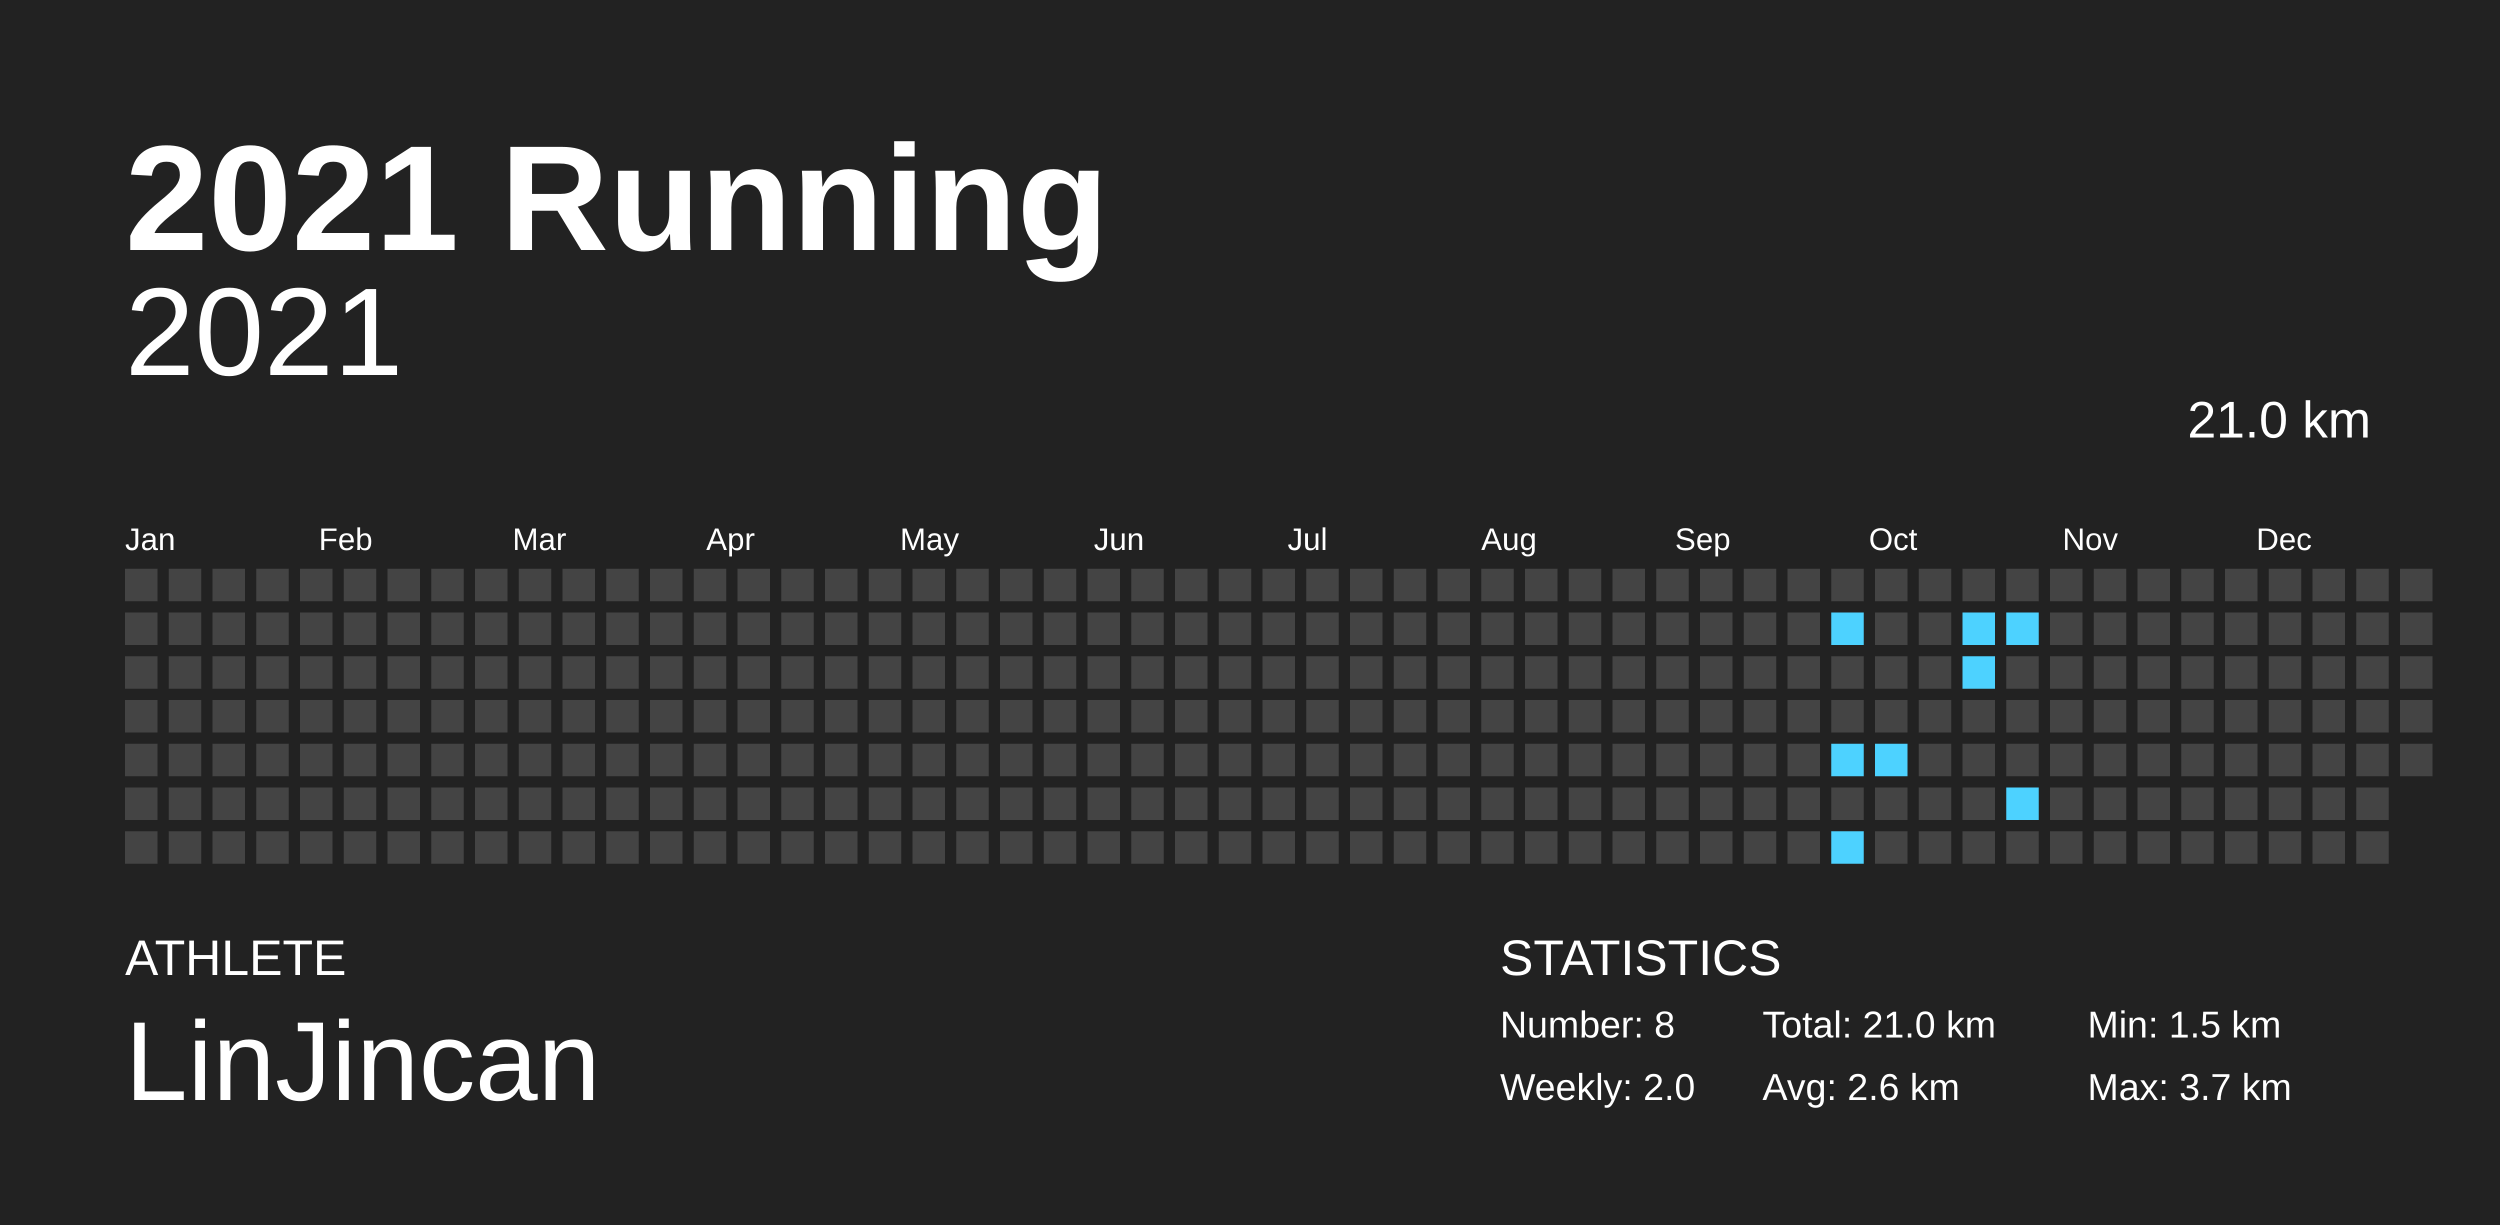
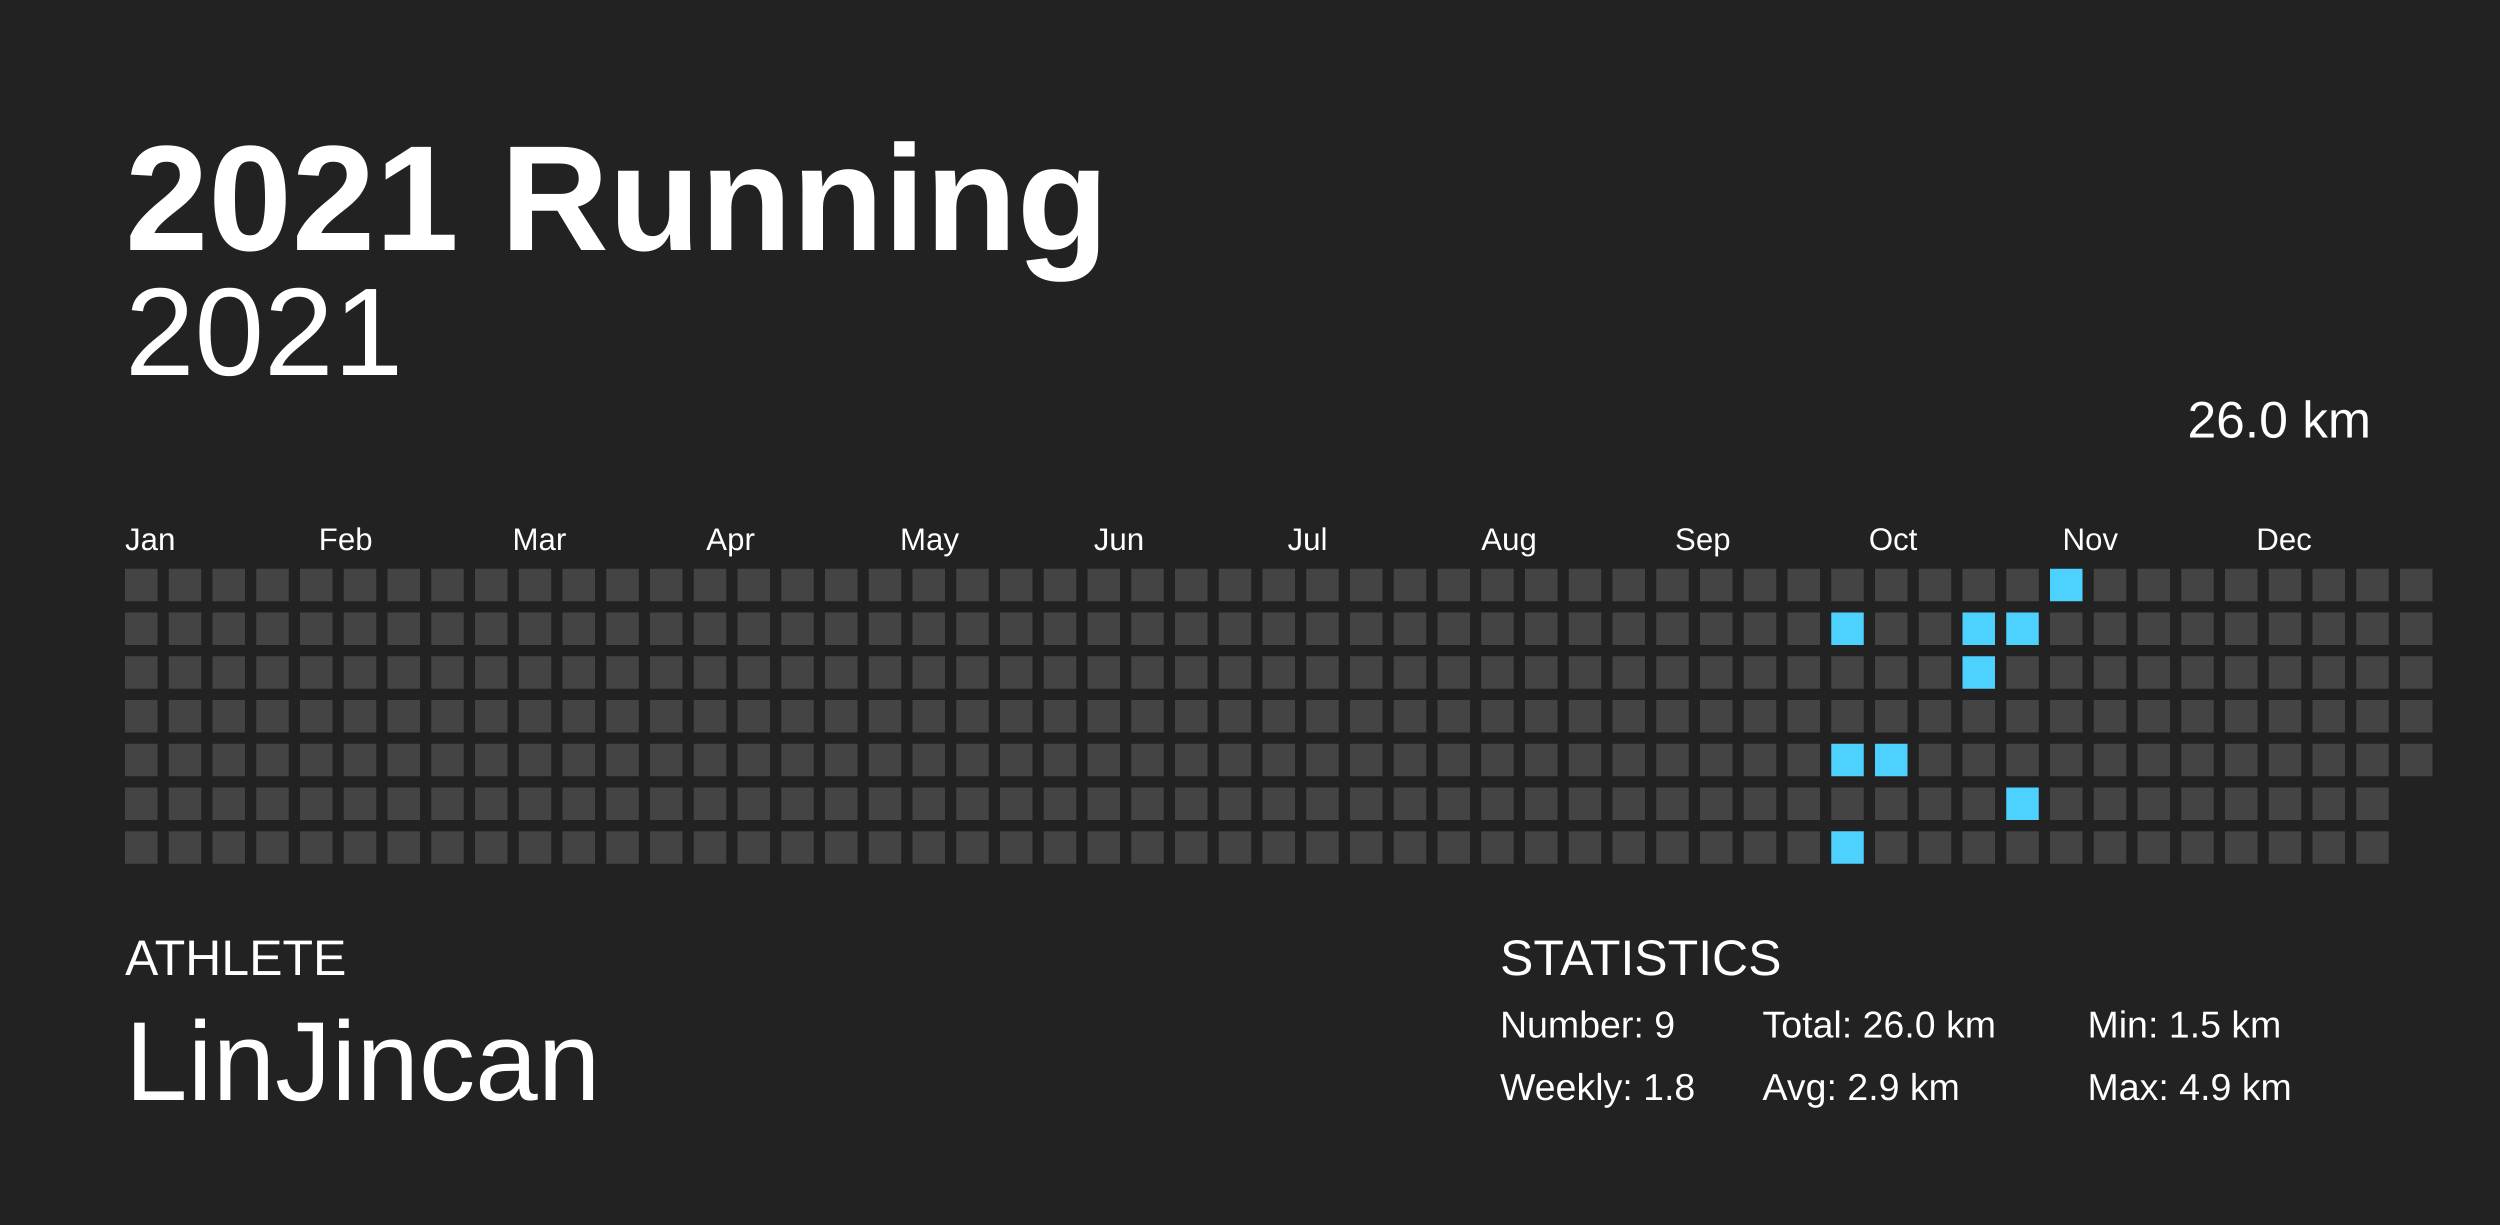
<svg xmlns="http://www.w3.org/2000/svg" baseProfile="full" height="98mm" version="1.1" viewBox="0,0,200,98" width="200mm">
  <defs />
  <rect fill="#222222" height="98" width="200" x="0" y="0" />
  <text fill="#FFFFFF" style="font-size:12px; font-family:Arial; font-weight:bold;" x="10" y="20">2021 Running</text>
  <text fill="#FFFFFF" style="font-size:4px; font-family:Arial" x="10" y="78">ATHLETE</text>
  <text fill="#FFFFFF" style="font-size:9px; font-family:Arial" x="10" y="88">LinJincan</text>
  <text fill="#FFFFFF" style="font-size:4px; font-family:Arial" x="120" y="78">STATISTICS</text>
-   <text fill="#FFFFFF" style="font-size:3px; font-family:Arial" x="120" y="83">Number: 8</text>
-   <text fill="#FFFFFF" style="font-size:3px; font-family:Arial" x="120" y="88">Weekly: 2.0</text>
-   <text fill="#FFFFFF" style="font-size:3px; font-family:Arial" x="141" y="83">Total: 21.0 km</text>
-   <text fill="#FFFFFF" style="font-size:3px; font-family:Arial" x="141" y="88">Avg: 2.6 km</text>
+   <text fill="#FFFFFF" style="font-size:3px; font-family:Arial" x="120" y="83">Number: 9</text>
+   <text fill="#FFFFFF" style="font-size:3px; font-family:Arial" x="120" y="88">Weekly: 1.8</text>
+   <text fill="#FFFFFF" style="font-size:3px; font-family:Arial" x="141" y="83">Total: 26.0 km</text>
+   <text fill="#FFFFFF" style="font-size:3px; font-family:Arial" x="141" y="88">Avg: 2.9 km</text>
  <text fill="#FFFFFF" style="font-size:3px; font-family:Arial" x="167" y="83">Min: 1.5 km</text>
-   <text fill="#FFFFFF" style="font-size:3px; font-family:Arial" x="167" y="88">Max: 3.7 km</text>
+   <text fill="#FFFFFF" style="font-size:3px; font-family:Arial" x="167" y="88">Max: 4.9 km</text>
  <text alignment-baseline="hanging" fill="#FFFFFF" style="font-size:10.0px; font-family:Arial;" x="10" y="30">2021</text>
-   <text alignment-baseline="hanging" fill="#FFFFFF" style="font-size:4.125px; font-family:Arial;" x="175" y="35">21.0 km</text>
+   <text alignment-baseline="hanging" fill="#FFFFFF" style="font-size:4.125px; font-family:Arial;" x="175" y="35">26.0 km</text>
  <text fill="#FFFFFF" style="font-size:2.5px; font-family:Arial" x="10.0" y="44">Jan</text>
  <text fill="#FFFFFF" style="font-size:2.5px; font-family:Arial" x="25.5" y="44">Feb</text>
  <text fill="#FFFFFF" style="font-size:2.5px; font-family:Arial" x="41.0" y="44">Mar</text>
  <text fill="#FFFFFF" style="font-size:2.5px; font-family:Arial" x="56.5" y="44">Apr</text>
  <text fill="#FFFFFF" style="font-size:2.5px; font-family:Arial" x="72.0" y="44">May</text>
  <text fill="#FFFFFF" style="font-size:2.5px; font-family:Arial" x="87.5" y="44">Jun</text>
  <text fill="#FFFFFF" style="font-size:2.5px; font-family:Arial" x="103.0" y="44">Jul</text>
  <text fill="#FFFFFF" style="font-size:2.5px; font-family:Arial" x="118.5" y="44">Aug</text>
  <text fill="#FFFFFF" style="font-size:2.5px; font-family:Arial" x="134.0" y="44">Sep</text>
  <text fill="#FFFFFF" style="font-size:2.5px; font-family:Arial" x="149.5" y="44">Oct</text>
  <text fill="#FFFFFF" style="font-size:2.5px; font-family:Arial" x="165.0" y="44">Nov</text>
  <text fill="#FFFFFF" style="font-size:2.5px; font-family:Arial" x="180.5" y="44">Dec</text>
  <rect fill="#444444" height="2.6" width="2.6" x="10.0" y="45.5" />
  <rect fill="#444444" height="2.6" width="2.6" x="10.0" y="49.0" />
  <rect fill="#444444" height="2.6" width="2.6" x="10.0" y="52.5" />
  <rect fill="#444444" height="2.6" width="2.6" x="10.0" y="56.0" />
  <rect fill="#444444" height="2.6" width="2.6" x="10.0" y="59.5" />
  <rect fill="#444444" height="2.6" width="2.6" x="10.0" y="63.0" />
  <rect fill="#444444" height="2.6" width="2.6" x="10.0" y="66.5" />
  <rect fill="#444444" height="2.6" width="2.6" x="13.5" y="45.5" />
  <rect fill="#444444" height="2.6" width="2.6" x="13.5" y="49.0" />
  <rect fill="#444444" height="2.6" width="2.6" x="13.5" y="52.5" />
  <rect fill="#444444" height="2.6" width="2.6" x="13.5" y="56.0" />
  <rect fill="#444444" height="2.6" width="2.6" x="13.5" y="59.5" />
  <rect fill="#444444" height="2.6" width="2.6" x="13.5" y="63.0" />
  <rect fill="#444444" height="2.6" width="2.6" x="13.5" y="66.5" />
  <rect fill="#444444" height="2.6" width="2.6" x="17.0" y="45.5" />
  <rect fill="#444444" height="2.6" width="2.6" x="17.0" y="49.0" />
  <rect fill="#444444" height="2.6" width="2.6" x="17.0" y="52.5" />
  <rect fill="#444444" height="2.6" width="2.6" x="17.0" y="56.0" />
  <rect fill="#444444" height="2.6" width="2.6" x="17.0" y="59.5" />
  <rect fill="#444444" height="2.6" width="2.6" x="17.0" y="63.0" />
  <rect fill="#444444" height="2.6" width="2.6" x="17.0" y="66.5" />
  <rect fill="#444444" height="2.6" width="2.6" x="20.5" y="45.5" />
  <rect fill="#444444" height="2.6" width="2.6" x="20.5" y="49.0" />
  <rect fill="#444444" height="2.6" width="2.6" x="20.5" y="52.5" />
  <rect fill="#444444" height="2.6" width="2.6" x="20.5" y="56.0" />
  <rect fill="#444444" height="2.6" width="2.6" x="20.5" y="59.5" />
  <rect fill="#444444" height="2.6" width="2.6" x="20.5" y="63.0" />
  <rect fill="#444444" height="2.6" width="2.6" x="20.5" y="66.5" />
  <rect fill="#444444" height="2.6" width="2.6" x="24.0" y="45.5" />
  <rect fill="#444444" height="2.6" width="2.6" x="24.0" y="49.0" />
  <rect fill="#444444" height="2.6" width="2.6" x="24.0" y="52.5" />
  <rect fill="#444444" height="2.6" width="2.6" x="24.0" y="56.0" />
  <rect fill="#444444" height="2.6" width="2.6" x="24.0" y="59.5" />
  <rect fill="#444444" height="2.6" width="2.6" x="24.0" y="63.0" />
  <rect fill="#444444" height="2.6" width="2.6" x="24.0" y="66.5" />
  <rect fill="#444444" height="2.6" width="2.6" x="27.5" y="45.5" />
  <rect fill="#444444" height="2.6" width="2.6" x="27.5" y="49.0" />
  <rect fill="#444444" height="2.6" width="2.6" x="27.5" y="52.5" />
  <rect fill="#444444" height="2.6" width="2.6" x="27.5" y="56.0" />
  <rect fill="#444444" height="2.6" width="2.6" x="27.5" y="59.5" />
  <rect fill="#444444" height="2.6" width="2.6" x="27.5" y="63.0" />
  <rect fill="#444444" height="2.6" width="2.6" x="27.5" y="66.5" />
  <rect fill="#444444" height="2.6" width="2.6" x="31.0" y="45.5" />
  <rect fill="#444444" height="2.6" width="2.6" x="31.0" y="49.0" />
  <rect fill="#444444" height="2.6" width="2.6" x="31.0" y="52.5" />
  <rect fill="#444444" height="2.6" width="2.6" x="31.0" y="56.0" />
  <rect fill="#444444" height="2.6" width="2.6" x="31.0" y="59.5" />
  <rect fill="#444444" height="2.6" width="2.6" x="31.0" y="63.0" />
  <rect fill="#444444" height="2.6" width="2.6" x="31.0" y="66.5" />
  <rect fill="#444444" height="2.6" width="2.6" x="34.5" y="45.5" />
  <rect fill="#444444" height="2.6" width="2.6" x="34.5" y="49.0" />
  <rect fill="#444444" height="2.6" width="2.6" x="34.5" y="52.5" />
  <rect fill="#444444" height="2.6" width="2.6" x="34.5" y="56.0" />
  <rect fill="#444444" height="2.6" width="2.6" x="34.5" y="59.5" />
  <rect fill="#444444" height="2.6" width="2.6" x="34.5" y="63.0" />
  <rect fill="#444444" height="2.6" width="2.6" x="34.5" y="66.5" />
  <rect fill="#444444" height="2.6" width="2.6" x="38.0" y="45.5" />
  <rect fill="#444444" height="2.6" width="2.6" x="38.0" y="49.0" />
  <rect fill="#444444" height="2.6" width="2.6" x="38.0" y="52.5" />
  <rect fill="#444444" height="2.6" width="2.6" x="38.0" y="56.0" />
  <rect fill="#444444" height="2.6" width="2.6" x="38.0" y="59.5" />
  <rect fill="#444444" height="2.6" width="2.6" x="38.0" y="63.0" />
  <rect fill="#444444" height="2.6" width="2.6" x="38.0" y="66.5" />
  <rect fill="#444444" height="2.6" width="2.6" x="41.5" y="45.5" />
  <rect fill="#444444" height="2.6" width="2.6" x="41.5" y="49.0" />
  <rect fill="#444444" height="2.6" width="2.6" x="41.5" y="52.5" />
  <rect fill="#444444" height="2.6" width="2.6" x="41.5" y="56.0" />
  <rect fill="#444444" height="2.6" width="2.6" x="41.5" y="59.5" />
  <rect fill="#444444" height="2.6" width="2.6" x="41.5" y="63.0" />
  <rect fill="#444444" height="2.6" width="2.6" x="41.5" y="66.5" />
  <rect fill="#444444" height="2.6" width="2.6" x="45.0" y="45.5" />
  <rect fill="#444444" height="2.6" width="2.6" x="45.0" y="49.0" />
  <rect fill="#444444" height="2.6" width="2.6" x="45.0" y="52.5" />
  <rect fill="#444444" height="2.6" width="2.6" x="45.0" y="56.0" />
  <rect fill="#444444" height="2.6" width="2.6" x="45.0" y="59.5" />
  <rect fill="#444444" height="2.6" width="2.6" x="45.0" y="63.0" />
  <rect fill="#444444" height="2.6" width="2.6" x="45.0" y="66.5" />
  <rect fill="#444444" height="2.6" width="2.6" x="48.5" y="45.5" />
  <rect fill="#444444" height="2.6" width="2.6" x="48.5" y="49.0" />
  <rect fill="#444444" height="2.6" width="2.6" x="48.5" y="52.5" />
  <rect fill="#444444" height="2.6" width="2.6" x="48.5" y="56.0" />
  <rect fill="#444444" height="2.6" width="2.6" x="48.5" y="59.5" />
  <rect fill="#444444" height="2.6" width="2.6" x="48.5" y="63.0" />
  <rect fill="#444444" height="2.6" width="2.6" x="48.5" y="66.5" />
  <rect fill="#444444" height="2.6" width="2.6" x="52.0" y="45.5" />
  <rect fill="#444444" height="2.6" width="2.6" x="52.0" y="49.0" />
  <rect fill="#444444" height="2.6" width="2.6" x="52.0" y="52.5" />
  <rect fill="#444444" height="2.6" width="2.6" x="52.0" y="56.0" />
  <rect fill="#444444" height="2.6" width="2.6" x="52.0" y="59.5" />
  <rect fill="#444444" height="2.6" width="2.6" x="52.0" y="63.0" />
  <rect fill="#444444" height="2.6" width="2.6" x="52.0" y="66.5" />
  <rect fill="#444444" height="2.6" width="2.6" x="55.5" y="45.5" />
  <rect fill="#444444" height="2.6" width="2.6" x="55.5" y="49.0" />
  <rect fill="#444444" height="2.6" width="2.6" x="55.5" y="52.5" />
  <rect fill="#444444" height="2.6" width="2.6" x="55.5" y="56.0" />
  <rect fill="#444444" height="2.6" width="2.6" x="55.5" y="59.5" />
  <rect fill="#444444" height="2.6" width="2.6" x="55.5" y="63.0" />
  <rect fill="#444444" height="2.6" width="2.6" x="55.5" y="66.5" />
  <rect fill="#444444" height="2.6" width="2.6" x="59.0" y="45.5" />
  <rect fill="#444444" height="2.6" width="2.6" x="59.0" y="49.0" />
  <rect fill="#444444" height="2.6" width="2.6" x="59.0" y="52.5" />
  <rect fill="#444444" height="2.6" width="2.6" x="59.0" y="56.0" />
  <rect fill="#444444" height="2.6" width="2.6" x="59.0" y="59.5" />
  <rect fill="#444444" height="2.6" width="2.6" x="59.0" y="63.0" />
  <rect fill="#444444" height="2.6" width="2.6" x="59.0" y="66.5" />
  <rect fill="#444444" height="2.6" width="2.6" x="62.5" y="45.5" />
  <rect fill="#444444" height="2.6" width="2.6" x="62.5" y="49.0" />
  <rect fill="#444444" height="2.6" width="2.6" x="62.5" y="52.5" />
  <rect fill="#444444" height="2.6" width="2.6" x="62.5" y="56.0" />
  <rect fill="#444444" height="2.6" width="2.6" x="62.5" y="59.5" />
  <rect fill="#444444" height="2.6" width="2.6" x="62.5" y="63.0" />
  <rect fill="#444444" height="2.6" width="2.6" x="62.5" y="66.5" />
  <rect fill="#444444" height="2.6" width="2.6" x="66.0" y="45.5" />
  <rect fill="#444444" height="2.6" width="2.6" x="66.0" y="49.0" />
  <rect fill="#444444" height="2.6" width="2.6" x="66.0" y="52.5" />
  <rect fill="#444444" height="2.6" width="2.6" x="66.0" y="56.0" />
  <rect fill="#444444" height="2.6" width="2.6" x="66.0" y="59.5" />
  <rect fill="#444444" height="2.6" width="2.6" x="66.0" y="63.0" />
  <rect fill="#444444" height="2.6" width="2.6" x="66.0" y="66.5" />
  <rect fill="#444444" height="2.6" width="2.6" x="69.5" y="45.5" />
  <rect fill="#444444" height="2.6" width="2.6" x="69.5" y="49.0" />
  <rect fill="#444444" height="2.6" width="2.6" x="69.5" y="52.5" />
  <rect fill="#444444" height="2.6" width="2.6" x="69.5" y="56.0" />
  <rect fill="#444444" height="2.6" width="2.6" x="69.5" y="59.5" />
  <rect fill="#444444" height="2.6" width="2.6" x="69.5" y="63.0" />
  <rect fill="#444444" height="2.6" width="2.6" x="69.5" y="66.5" />
  <rect fill="#444444" height="2.6" width="2.6" x="73.0" y="45.5" />
  <rect fill="#444444" height="2.6" width="2.6" x="73.0" y="49.0" />
  <rect fill="#444444" height="2.6" width="2.6" x="73.0" y="52.5" />
  <rect fill="#444444" height="2.6" width="2.6" x="73.0" y="56.0" />
  <rect fill="#444444" height="2.6" width="2.6" x="73.0" y="59.5" />
  <rect fill="#444444" height="2.6" width="2.6" x="73.0" y="63.0" />
  <rect fill="#444444" height="2.6" width="2.6" x="73.0" y="66.5" />
  <rect fill="#444444" height="2.6" width="2.6" x="76.5" y="45.5" />
  <rect fill="#444444" height="2.6" width="2.6" x="76.5" y="49.0" />
  <rect fill="#444444" height="2.6" width="2.6" x="76.5" y="52.5" />
  <rect fill="#444444" height="2.6" width="2.6" x="76.5" y="56.0" />
  <rect fill="#444444" height="2.6" width="2.6" x="76.5" y="59.5" />
  <rect fill="#444444" height="2.6" width="2.6" x="76.5" y="63.0" />
  <rect fill="#444444" height="2.6" width="2.6" x="76.5" y="66.5" />
  <rect fill="#444444" height="2.6" width="2.6" x="80.0" y="45.5" />
  <rect fill="#444444" height="2.6" width="2.6" x="80.0" y="49.0" />
  <rect fill="#444444" height="2.6" width="2.6" x="80.0" y="52.5" />
  <rect fill="#444444" height="2.6" width="2.6" x="80.0" y="56.0" />
  <rect fill="#444444" height="2.6" width="2.6" x="80.0" y="59.5" />
  <rect fill="#444444" height="2.6" width="2.6" x="80.0" y="63.0" />
  <rect fill="#444444" height="2.6" width="2.6" x="80.0" y="66.5" />
  <rect fill="#444444" height="2.6" width="2.6" x="83.5" y="45.5" />
  <rect fill="#444444" height="2.6" width="2.6" x="83.5" y="49.0" />
  <rect fill="#444444" height="2.6" width="2.6" x="83.5" y="52.5" />
  <rect fill="#444444" height="2.6" width="2.6" x="83.5" y="56.0" />
  <rect fill="#444444" height="2.6" width="2.6" x="83.5" y="59.5" />
  <rect fill="#444444" height="2.6" width="2.6" x="83.5" y="63.0" />
  <rect fill="#444444" height="2.6" width="2.6" x="83.5" y="66.5" />
  <rect fill="#444444" height="2.6" width="2.6" x="87.0" y="45.5" />
  <rect fill="#444444" height="2.6" width="2.6" x="87.0" y="49.0" />
  <rect fill="#444444" height="2.6" width="2.6" x="87.0" y="52.5" />
  <rect fill="#444444" height="2.6" width="2.6" x="87.0" y="56.0" />
  <rect fill="#444444" height="2.6" width="2.6" x="87.0" y="59.5" />
  <rect fill="#444444" height="2.6" width="2.6" x="87.0" y="63.0" />
  <rect fill="#444444" height="2.6" width="2.6" x="87.0" y="66.5" />
  <rect fill="#444444" height="2.6" width="2.6" x="90.5" y="45.5" />
  <rect fill="#444444" height="2.6" width="2.6" x="90.5" y="49.0" />
  <rect fill="#444444" height="2.6" width="2.6" x="90.5" y="52.5" />
  <rect fill="#444444" height="2.6" width="2.6" x="90.5" y="56.0" />
  <rect fill="#444444" height="2.6" width="2.6" x="90.5" y="59.5" />
  <rect fill="#444444" height="2.6" width="2.6" x="90.5" y="63.0" />
  <rect fill="#444444" height="2.6" width="2.6" x="90.5" y="66.5" />
  <rect fill="#444444" height="2.6" width="2.6" x="94.0" y="45.5" />
  <rect fill="#444444" height="2.6" width="2.6" x="94.0" y="49.0" />
  <rect fill="#444444" height="2.6" width="2.6" x="94.0" y="52.5" />
  <rect fill="#444444" height="2.6" width="2.6" x="94.0" y="56.0" />
  <rect fill="#444444" height="2.6" width="2.6" x="94.0" y="59.5" />
  <rect fill="#444444" height="2.6" width="2.6" x="94.0" y="63.0" />
  <rect fill="#444444" height="2.6" width="2.6" x="94.0" y="66.5" />
  <rect fill="#444444" height="2.6" width="2.6" x="97.5" y="45.5" />
  <rect fill="#444444" height="2.6" width="2.6" x="97.5" y="49.0" />
  <rect fill="#444444" height="2.6" width="2.6" x="97.5" y="52.5" />
  <rect fill="#444444" height="2.6" width="2.6" x="97.5" y="56.0" />
  <rect fill="#444444" height="2.6" width="2.6" x="97.5" y="59.5" />
  <rect fill="#444444" height="2.6" width="2.6" x="97.5" y="63.0" />
  <rect fill="#444444" height="2.6" width="2.6" x="97.5" y="66.5" />
  <rect fill="#444444" height="2.6" width="2.6" x="101.0" y="45.5" />
  <rect fill="#444444" height="2.6" width="2.6" x="101.0" y="49.0" />
  <rect fill="#444444" height="2.6" width="2.6" x="101.0" y="52.5" />
  <rect fill="#444444" height="2.6" width="2.6" x="101.0" y="56.0" />
  <rect fill="#444444" height="2.6" width="2.6" x="101.0" y="59.5" />
  <rect fill="#444444" height="2.6" width="2.6" x="101.0" y="63.0" />
  <rect fill="#444444" height="2.6" width="2.6" x="101.0" y="66.5" />
  <rect fill="#444444" height="2.6" width="2.6" x="104.5" y="45.5" />
  <rect fill="#444444" height="2.6" width="2.6" x="104.5" y="49.0" />
  <rect fill="#444444" height="2.6" width="2.6" x="104.5" y="52.5" />
  <rect fill="#444444" height="2.6" width="2.6" x="104.5" y="56.0" />
  <rect fill="#444444" height="2.6" width="2.6" x="104.5" y="59.5" />
  <rect fill="#444444" height="2.6" width="2.6" x="104.5" y="63.0" />
  <rect fill="#444444" height="2.6" width="2.6" x="104.5" y="66.5" />
  <rect fill="#444444" height="2.6" width="2.6" x="108.0" y="45.5" />
  <rect fill="#444444" height="2.6" width="2.6" x="108.0" y="49.0" />
  <rect fill="#444444" height="2.6" width="2.6" x="108.0" y="52.5" />
  <rect fill="#444444" height="2.6" width="2.6" x="108.0" y="56.0" />
  <rect fill="#444444" height="2.6" width="2.6" x="108.0" y="59.5" />
  <rect fill="#444444" height="2.6" width="2.6" x="108.0" y="63.0" />
  <rect fill="#444444" height="2.6" width="2.6" x="108.0" y="66.5" />
  <rect fill="#444444" height="2.6" width="2.6" x="111.5" y="45.5" />
  <rect fill="#444444" height="2.6" width="2.6" x="111.5" y="49.0" />
  <rect fill="#444444" height="2.6" width="2.6" x="111.5" y="52.5" />
  <rect fill="#444444" height="2.6" width="2.6" x="111.5" y="56.0" />
  <rect fill="#444444" height="2.6" width="2.6" x="111.5" y="59.5" />
  <rect fill="#444444" height="2.6" width="2.6" x="111.5" y="63.0" />
  <rect fill="#444444" height="2.6" width="2.6" x="111.5" y="66.5" />
  <rect fill="#444444" height="2.6" width="2.6" x="115.0" y="45.5" />
  <rect fill="#444444" height="2.6" width="2.6" x="115.0" y="49.0" />
  <rect fill="#444444" height="2.6" width="2.6" x="115.0" y="52.5" />
  <rect fill="#444444" height="2.6" width="2.6" x="115.0" y="56.0" />
  <rect fill="#444444" height="2.6" width="2.6" x="115.0" y="59.5" />
  <rect fill="#444444" height="2.6" width="2.6" x="115.0" y="63.0" />
  <rect fill="#444444" height="2.6" width="2.6" x="115.0" y="66.5" />
  <rect fill="#444444" height="2.6" width="2.6" x="118.5" y="45.5" />
  <rect fill="#444444" height="2.6" width="2.6" x="118.5" y="49.0" />
  <rect fill="#444444" height="2.6" width="2.6" x="118.5" y="52.5" />
  <rect fill="#444444" height="2.6" width="2.6" x="118.5" y="56.0" />
  <rect fill="#444444" height="2.6" width="2.6" x="118.5" y="59.5" />
  <rect fill="#444444" height="2.6" width="2.6" x="118.5" y="63.0" />
  <rect fill="#444444" height="2.6" width="2.6" x="118.5" y="66.5" />
  <rect fill="#444444" height="2.6" width="2.6" x="122.0" y="45.5" />
  <rect fill="#444444" height="2.6" width="2.6" x="122.0" y="49.0" />
  <rect fill="#444444" height="2.6" width="2.6" x="122.0" y="52.5" />
  <rect fill="#444444" height="2.6" width="2.6" x="122.0" y="56.0" />
  <rect fill="#444444" height="2.6" width="2.6" x="122.0" y="59.5" />
  <rect fill="#444444" height="2.6" width="2.6" x="122.0" y="63.0" />
  <rect fill="#444444" height="2.6" width="2.6" x="122.0" y="66.5" />
  <rect fill="#444444" height="2.6" width="2.6" x="125.5" y="45.5" />
  <rect fill="#444444" height="2.6" width="2.6" x="125.5" y="49.0" />
  <rect fill="#444444" height="2.6" width="2.6" x="125.5" y="52.5" />
  <rect fill="#444444" height="2.6" width="2.6" x="125.5" y="56.0" />
  <rect fill="#444444" height="2.6" width="2.6" x="125.5" y="59.5" />
  <rect fill="#444444" height="2.6" width="2.6" x="125.5" y="63.0" />
  <rect fill="#444444" height="2.6" width="2.6" x="125.5" y="66.5" />
  <rect fill="#444444" height="2.6" width="2.6" x="129.0" y="45.5" />
  <rect fill="#444444" height="2.6" width="2.6" x="129.0" y="49.0" />
  <rect fill="#444444" height="2.6" width="2.6" x="129.0" y="52.5" />
  <rect fill="#444444" height="2.6" width="2.6" x="129.0" y="56.0" />
  <rect fill="#444444" height="2.6" width="2.6" x="129.0" y="59.5" />
  <rect fill="#444444" height="2.6" width="2.6" x="129.0" y="63.0" />
  <rect fill="#444444" height="2.6" width="2.6" x="129.0" y="66.5" />
  <rect fill="#444444" height="2.6" width="2.6" x="132.5" y="45.5" />
  <rect fill="#444444" height="2.6" width="2.6" x="132.5" y="49.0" />
  <rect fill="#444444" height="2.6" width="2.6" x="132.5" y="52.5" />
  <rect fill="#444444" height="2.6" width="2.6" x="132.5" y="56.0" />
  <rect fill="#444444" height="2.6" width="2.6" x="132.5" y="59.5" />
  <rect fill="#444444" height="2.6" width="2.6" x="132.5" y="63.0" />
  <rect fill="#444444" height="2.6" width="2.6" x="132.5" y="66.5" />
  <rect fill="#444444" height="2.6" width="2.6" x="136.0" y="45.5" />
  <rect fill="#444444" height="2.6" width="2.6" x="136.0" y="49.0" />
  <rect fill="#444444" height="2.6" width="2.6" x="136.0" y="52.5" />
  <rect fill="#444444" height="2.6" width="2.6" x="136.0" y="56.0" />
  <rect fill="#444444" height="2.6" width="2.6" x="136.0" y="59.5" />
  <rect fill="#444444" height="2.6" width="2.6" x="136.0" y="63.0" />
  <rect fill="#444444" height="2.6" width="2.6" x="136.0" y="66.5" />
  <rect fill="#444444" height="2.6" width="2.6" x="139.5" y="45.5" />
  <rect fill="#444444" height="2.6" width="2.6" x="139.5" y="49.0" />
  <rect fill="#444444" height="2.6" width="2.6" x="139.5" y="52.5" />
  <rect fill="#444444" height="2.6" width="2.6" x="139.5" y="56.0" />
  <rect fill="#444444" height="2.6" width="2.6" x="139.5" y="59.5" />
  <rect fill="#444444" height="2.6" width="2.6" x="139.5" y="63.0" />
  <rect fill="#444444" height="2.6" width="2.6" x="139.5" y="66.5" />
  <rect fill="#444444" height="2.6" width="2.6" x="143.0" y="45.5" />
  <rect fill="#444444" height="2.6" width="2.6" x="143.0" y="49.0" />
  <rect fill="#444444" height="2.6" width="2.6" x="143.0" y="52.5" />
  <rect fill="#444444" height="2.6" width="2.6" x="143.0" y="56.0" />
  <rect fill="#444444" height="2.6" width="2.6" x="143.0" y="59.5" />
  <rect fill="#444444" height="2.6" width="2.6" x="143.0" y="63.0" />
  <rect fill="#444444" height="2.6" width="2.6" x="143.0" y="66.5" />
  <rect fill="#444444" height="2.6" width="2.6" x="146.5" y="45.5" />
  <rect fill="#4dd2ff" height="2.6" width="2.6" x="146.5" y="49.0" />
  <rect fill="#444444" height="2.6" width="2.6" x="146.5" y="52.5" />
  <rect fill="#444444" height="2.6" width="2.6" x="146.5" y="56.0" />
  <rect fill="#4dd2ff" height="2.6" width="2.6" x="146.5" y="59.5" />
  <rect fill="#444444" height="2.6" width="2.6" x="146.5" y="63.0" />
  <rect fill="#4dd2ff" height="2.6" width="2.6" x="146.5" y="66.5" />
  <rect fill="#444444" height="2.6" width="2.6" x="150.0" y="45.5" />
  <rect fill="#444444" height="2.6" width="2.6" x="150.0" y="49.0" />
  <rect fill="#444444" height="2.6" width="2.6" x="150.0" y="52.5" />
  <rect fill="#444444" height="2.6" width="2.6" x="150.0" y="56.0" />
  <rect fill="#4dd2ff" height="2.6" width="2.6" x="150.0" y="59.5" />
  <rect fill="#444444" height="2.6" width="2.6" x="150.0" y="63.0" />
  <rect fill="#444444" height="2.6" width="2.6" x="150.0" y="66.5" />
  <rect fill="#444444" height="2.6" width="2.6" x="153.5" y="45.5" />
  <rect fill="#444444" height="2.6" width="2.6" x="153.5" y="49.0" />
  <rect fill="#444444" height="2.6" width="2.6" x="153.5" y="52.5" />
  <rect fill="#444444" height="2.6" width="2.6" x="153.5" y="56.0" />
  <rect fill="#444444" height="2.6" width="2.6" x="153.5" y="59.5" />
  <rect fill="#444444" height="2.6" width="2.6" x="153.5" y="63.0" />
  <rect fill="#444444" height="2.6" width="2.6" x="153.5" y="66.5" />
  <rect fill="#444444" height="2.6" width="2.6" x="157.0" y="45.5" />
  <rect fill="#4dd2ff" height="2.6" width="2.6" x="157.0" y="49.0" />
  <rect fill="#4dd2ff" height="2.6" width="2.6" x="157.0" y="52.5" />
  <rect fill="#444444" height="2.6" width="2.6" x="157.0" y="56.0" />
  <rect fill="#444444" height="2.6" width="2.6" x="157.0" y="59.5" />
  <rect fill="#444444" height="2.6" width="2.6" x="157.0" y="63.0" />
  <rect fill="#444444" height="2.6" width="2.6" x="157.0" y="66.5" />
  <rect fill="#444444" height="2.6" width="2.6" x="160.5" y="45.5" />
  <rect fill="#4dd2ff" height="2.6" width="2.6" x="160.5" y="49.0" />
  <rect fill="#444444" height="2.6" width="2.6" x="160.5" y="52.5" />
  <rect fill="#444444" height="2.6" width="2.6" x="160.5" y="56.0" />
  <rect fill="#444444" height="2.6" width="2.6" x="160.5" y="59.5" />
  <rect fill="#4dd2ff" height="2.6" width="2.6" x="160.5" y="63.0" />
  <rect fill="#444444" height="2.6" width="2.6" x="160.5" y="66.5" />
-   <rect fill="#444444" height="2.6" width="2.6" x="164.0" y="45.5" />
+   <rect fill="#4dd2ff" height="2.6" width="2.6" x="164.0" y="45.5" />
  <rect fill="#444444" height="2.6" width="2.6" x="164.0" y="49.0" />
  <rect fill="#444444" height="2.6" width="2.6" x="164.0" y="52.5" />
  <rect fill="#444444" height="2.6" width="2.6" x="164.0" y="56.0" />
  <rect fill="#444444" height="2.6" width="2.6" x="164.0" y="59.5" />
  <rect fill="#444444" height="2.6" width="2.6" x="164.0" y="63.0" />
  <rect fill="#444444" height="2.6" width="2.6" x="164.0" y="66.5" />
  <rect fill="#444444" height="2.6" width="2.6" x="167.5" y="45.5" />
  <rect fill="#444444" height="2.6" width="2.6" x="167.5" y="49.0" />
  <rect fill="#444444" height="2.6" width="2.6" x="167.5" y="52.5" />
  <rect fill="#444444" height="2.6" width="2.6" x="167.5" y="56.0" />
  <rect fill="#444444" height="2.6" width="2.6" x="167.5" y="59.5" />
  <rect fill="#444444" height="2.6" width="2.6" x="167.5" y="63.0" />
  <rect fill="#444444" height="2.6" width="2.6" x="167.5" y="66.5" />
  <rect fill="#444444" height="2.6" width="2.6" x="171.0" y="45.5" />
  <rect fill="#444444" height="2.6" width="2.6" x="171.0" y="49.0" />
  <rect fill="#444444" height="2.6" width="2.6" x="171.0" y="52.5" />
  <rect fill="#444444" height="2.6" width="2.6" x="171.0" y="56.0" />
  <rect fill="#444444" height="2.6" width="2.6" x="171.0" y="59.5" />
  <rect fill="#444444" height="2.6" width="2.6" x="171.0" y="63.0" />
  <rect fill="#444444" height="2.6" width="2.6" x="171.0" y="66.5" />
  <rect fill="#444444" height="2.6" width="2.6" x="174.5" y="45.5" />
  <rect fill="#444444" height="2.6" width="2.6" x="174.5" y="49.0" />
  <rect fill="#444444" height="2.6" width="2.6" x="174.5" y="52.5" />
  <rect fill="#444444" height="2.6" width="2.6" x="174.5" y="56.0" />
  <rect fill="#444444" height="2.6" width="2.6" x="174.5" y="59.5" />
  <rect fill="#444444" height="2.6" width="2.6" x="174.5" y="63.0" />
  <rect fill="#444444" height="2.6" width="2.6" x="174.5" y="66.5" />
  <rect fill="#444444" height="2.6" width="2.6" x="178.0" y="45.5" />
  <rect fill="#444444" height="2.6" width="2.6" x="178.0" y="49.0" />
  <rect fill="#444444" height="2.6" width="2.6" x="178.0" y="52.5" />
  <rect fill="#444444" height="2.6" width="2.6" x="178.0" y="56.0" />
  <rect fill="#444444" height="2.6" width="2.6" x="178.0" y="59.5" />
  <rect fill="#444444" height="2.6" width="2.6" x="178.0" y="63.0" />
  <rect fill="#444444" height="2.6" width="2.6" x="178.0" y="66.5" />
  <rect fill="#444444" height="2.6" width="2.6" x="181.5" y="45.5" />
  <rect fill="#444444" height="2.6" width="2.6" x="181.5" y="49.0" />
  <rect fill="#444444" height="2.6" width="2.6" x="181.5" y="52.5" />
  <rect fill="#444444" height="2.6" width="2.6" x="181.5" y="56.0" />
  <rect fill="#444444" height="2.6" width="2.6" x="181.5" y="59.5" />
  <rect fill="#444444" height="2.6" width="2.6" x="181.5" y="63.0" />
  <rect fill="#444444" height="2.6" width="2.6" x="181.5" y="66.5" />
  <rect fill="#444444" height="2.6" width="2.6" x="185.0" y="45.5" />
  <rect fill="#444444" height="2.6" width="2.6" x="185.0" y="49.0" />
  <rect fill="#444444" height="2.6" width="2.6" x="185.0" y="52.5" />
  <rect fill="#444444" height="2.6" width="2.6" x="185.0" y="56.0" />
  <rect fill="#444444" height="2.6" width="2.6" x="185.0" y="59.5" />
  <rect fill="#444444" height="2.6" width="2.6" x="185.0" y="63.0" />
  <rect fill="#444444" height="2.6" width="2.6" x="185.0" y="66.5" />
  <rect fill="#444444" height="2.6" width="2.6" x="188.5" y="45.5" />
  <rect fill="#444444" height="2.6" width="2.6" x="188.5" y="49.0" />
  <rect fill="#444444" height="2.6" width="2.6" x="188.5" y="52.5" />
  <rect fill="#444444" height="2.6" width="2.6" x="188.5" y="56.0" />
  <rect fill="#444444" height="2.6" width="2.6" x="188.5" y="59.5" />
  <rect fill="#444444" height="2.6" width="2.6" x="188.5" y="63.0" />
  <rect fill="#444444" height="2.6" width="2.6" x="188.5" y="66.5" />
  <rect fill="#444444" height="2.6" width="2.6" x="192.0" y="45.5" />
  <rect fill="#444444" height="2.6" width="2.6" x="192.0" y="49.0" />
  <rect fill="#444444" height="2.6" width="2.6" x="192.0" y="52.5" />
  <rect fill="#444444" height="2.6" width="2.6" x="192.0" y="56.0" />
  <rect fill="#444444" height="2.6" width="2.6" x="192.0" y="59.5" />
</svg>
